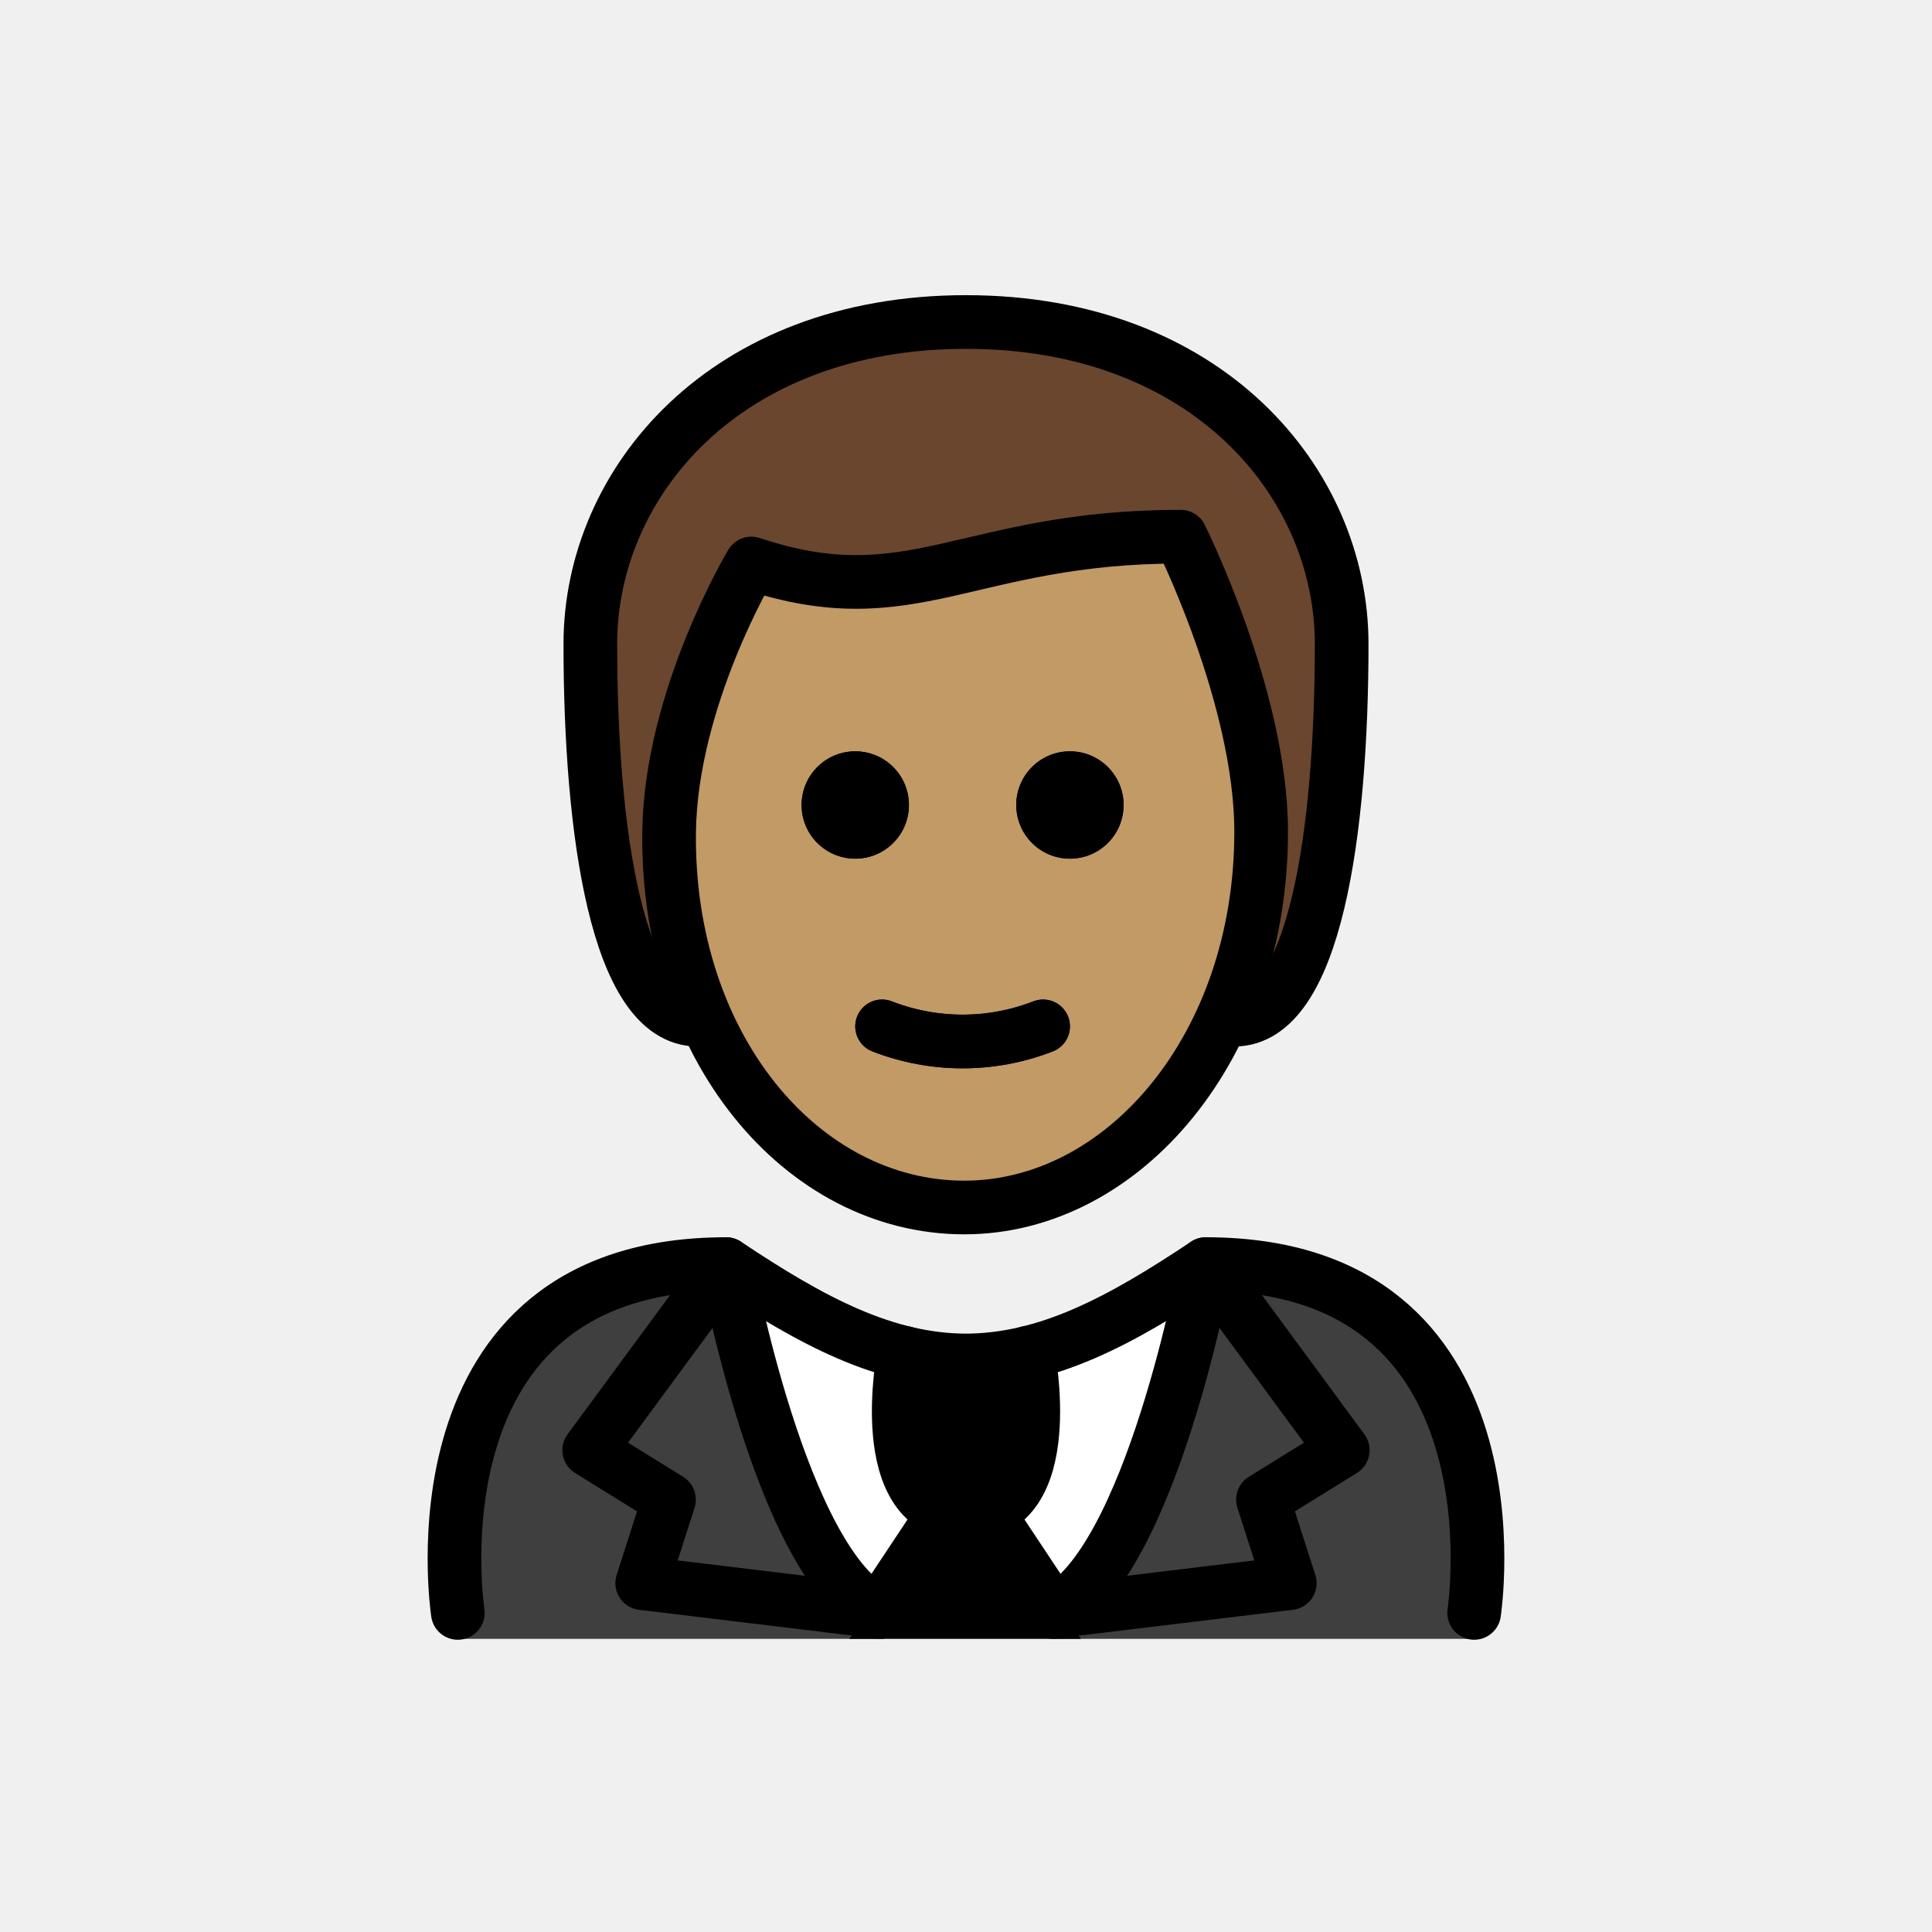
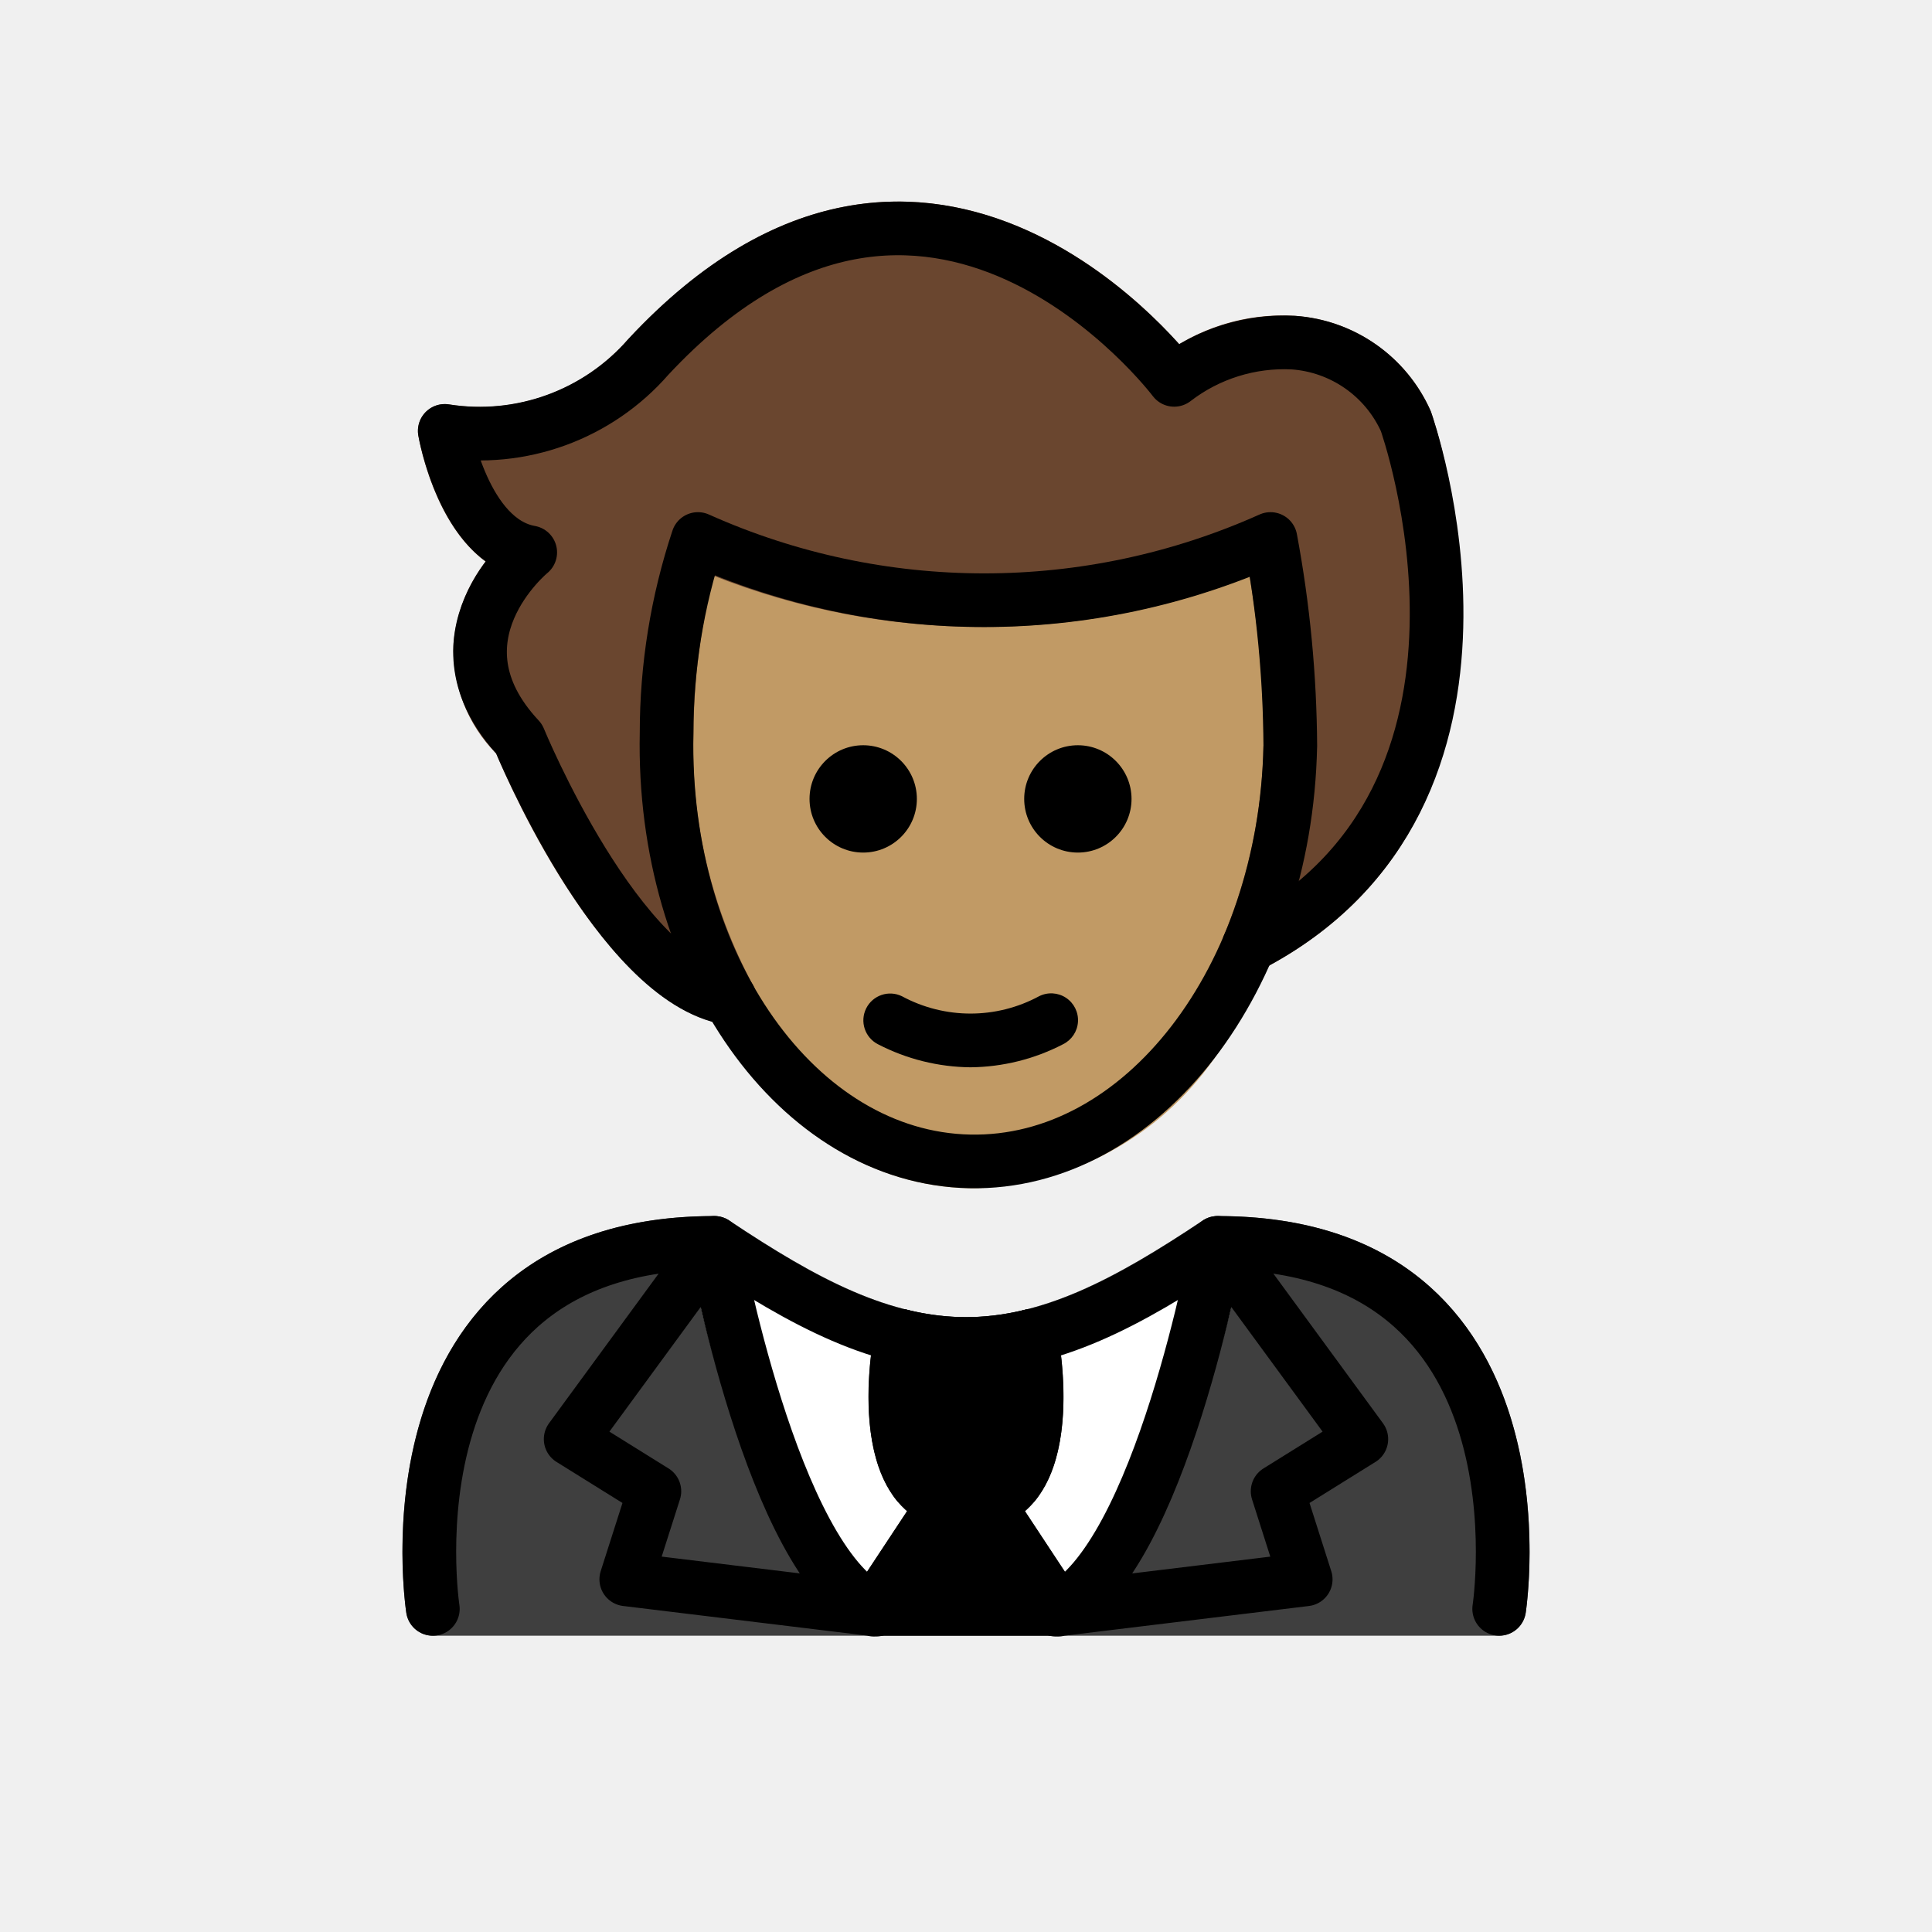
<svg xmlns="http://www.w3.org/2000/svg" id="emoji" viewBox="0 0 72 72">
-   <g id="hair">
-     <g id="hair-2">
-       <path fill="#6a462f" d="M26,38c-3,0-4-7-4-14,0-6,5-12,14-12s14,6,14,12c0,7-1,14-4,14" />
-     </g>
+   <g id="color">
+     <path fill="#3f3f3f" d="M55.869,60.958H16.131a1.001,1.001,0,0,1-.988-.848C15.1,59.829,14.126,53.174,17.84,48.845c2.008-2.339,4.963-3.525,8.783-3.525a1.001,1.001,0,0,1,.555.168c3.316,2.211,5.954,3.587,8.822,3.601,2.868-.014,5.505-1.39,8.822-3.601a1.001,1.001,0,0,1,.555-.168c3.821,0,6.776,1.187,8.783,3.526,3.714,4.329,2.74,10.983,2.697,11.265A1.001,1.001,0,0,1,55.869,60.958Z" />
+     <path fill="#fff" d="M46.358,46.513l.003-.014a.919.919,0,0,0-.002-.108.712.712,0,0,0-.1-.507.954.954,0,0,0-.049-.12l-.006-.006a1.001,1.001,0,0,0-.219-.218c-.021-.017-.036-.042-.058-.057-.009-.006-.021-.007-.03-.012a.994.994,0,0,0-.332-.133l-.007-.003a.935.935,0,0,0-.136.002.701.701,0,0,0-.498.108.935.935,0,0,0-.1.041C41.505,47.698,38.868,49.074,36,49.088c-2.862-.014-5.495-1.384-8.801-3.587l-.013-.009-.008-.005c-.017-.011-.038-.012-.056-.023a.766.766,0,0,0-.542-.127.948.948,0,0,0-.136-.002l-.007.003a.984.984,0,0,0-.47.25,1.002,1.002,0,0,0-.168.168l-.008.007a.963.963,0,0,0-.062.151.724.724,0,0,0-.087.517c.003.022-.005.043-.001.065l.002.008.003.016c.247,1.351,2.46,12.304,6.585,14.296a.997.997,0,0,0,.435.1h6.64a.997.997,0,0,0,.435-.1c4.131-1.995,6.375-12.974,6.618-14.302Z" />
+     <path fill="#000000" d="M40.259,59.467l-2.067-3.153a4.654,4.654,0,0,0,.374-.377c1.645-2.008.923-5.911.835-6.35-.001-.006-.006-.011-.007-.017s.001-.013-.001-.019a.936.936,0,0,0-.067-.144,1.002,1.002,0,0,0-.094-.202.965.965,0,0,0-.101-.1,1.21,1.21,0,0,0-.531-.3,901.051,901.051,0,0,0-.375-.003c-.01.002-.017.009-.027.011-.004.001-.008-.001-.012,0a8.905,8.905,0,0,1-4.372,0c-.004-.001-.009.001-.013,0-.01-.002-.017-.009-.027-.011a.982.982,0,0,0-.222.001,1.003,1.003,0,0,0-.15.001,4.706,4.706,0,0,0-.353.137.992.992,0,0,0-.193.176.943.943,0,0,0-.086.085.986.986,0,0,0-.104.223.925.925,0,0,0-.059.126c-.001.006.001.011-.001.017-.002.007-.007.012-.008.02-.088.439-.81,4.342.835,6.35a4.69,4.69,0,0,0,.38.373L31.741,59.45a.919.919,0,0,0-.048.981.999.999,0,0,0,.881.527h6.852a.998.998,0,0,0,.881-.527A.89.89,0,0,0,40.259,59.467Z" />
  </g>
  <g id="skin">
-     <g id="skin-2">
-       <path fill="#c19a65" d="M24.842,30.5c-.102,7.999,4.064,14,11,14,7.064,0,11.063-6,11.063-14,0-5-3-10-3-10-8,0-10,3-16,1A17.077,17.077,0,0,0,24.842,30.5Z" />
-     </g>
+     <path fill="#c19a65" d="M36.322,44.284c-.068,0-.138-.001-.206-.002C29.156,44.137,23.651,36.519,23.842,27.3a23.622,23.622,0,0,1,1.246-7.603,1.001,1.001,0,0,1,.586-.552.991.991,0,0,1,.804.059,25.356,25.356,0,0,0,20.476-.036,1,1,0,0,1,1.377.736,43.874,43.874,0,0,1,.755,7.934A19.764,19.764,0,0,1,45.242,39.46,11.316,11.316,0,0,1,36.322,44.284Z" />
  </g>
-   <g id="color">
-     <g>
-       <g>
-         <g>
-           <g>
-             <path fill="#fff" d="M54.938,60.906s2-13.797-10-13.797c-3.192,2.119-5.926,3.584-9,3.578h.125c-3.074.006-5.808-1.458-9-3.578-12,0-10,13.797-10,13.797" />
-             <g>
-               <path fill="#3f3f3f" d="M27.062,47.109c-12,0-10,13.967-10,13.967H32.956s-4.421-3.265-5.893-13.967" />
-               <path fill="#3f3f3f" d="M44.938,47.109c12,0,10,13.967,10,13.967H39.19s5.422-7.443,5.748-13.967" />
-             </g>
-           </g>
-           <path d="M33.693,50.598S32.486,56.62,36,56.62s2.307-6.021,2.307-6.021" />
-         </g>
-         <path fill="#3f3f3f" d="M35.15,56.802,32.734,60.44c-3.63-1.754-5.672-12.962-5.672-12.962l-5.105,6.935,2.974,1.842-.999,3.113L32.802,60.44" />
-         <path fill="#3f3f3f" d="M36.85,56.802,39.266,60.44c3.63-1.754,5.672-12.962,5.672-12.962l5.104,6.935-2.974,1.842.999,3.113L39.198,60.44" />
-       </g>
-       <polygon points="36 55.569 31.647 61.076 40.288 61.076 36 55.569" />
-     </g>
+   <g id="hair">
+     <path fill="#6a462f" d="M53.325,15.336a5.971,5.971,0,0,0-5.045-3.564,7.449,7.449,0,0,0-4.333,1.055c-1.389-1.553-5.031-5.044-9.91-5.3-3.695-.196-7.272,1.515-10.645,5.136A7.294,7.294,0,0,1,16.75,15.075a1,1,0,0,0-1.16,1.156c.069.399.638,3.329,2.508,4.697a5.824,5.824,0,0,0-1.196,3.048,5.514,5.514,0,0,0,1.587,4.104c.638,1.512,4.087,9.223,8.405,10.074.028.009.056.016.085.022.018.003.036.011.054.014a.995.995,0,0,0,.138.011c.007,0,.014.003.022.003a.994.994,0,0,0,.31-.056c.03-.01.058-.023.087-.035a.948.948,0,0,0,.094-.038c.024-.013.037-.036.059-.051a.977.977,0,0,0,.178-.155.962.962,0,0,0,.088-.105.982.982,0,0,0,.103-.206.962.962,0,0,0,.047-.132c.005-.022.018-.04.022-.063a131.672,131.672,0,0,1-.013-.326,215.659,215.659,0,0,0-.106-.325A18.542,18.542,0,0,1,25.842,27.32a25.05,25.05,0,0,1,.745-5.866,27.24,27.24,0,0,0,19.98.027,36.13,36.13,0,0,1,.52,6.277c0,.004.002.009.002.013l-.003.013a19.292,19.292,0,0,1-1.475,7.084c-.006.014-.003.029-.009.042a.993.993,0,0,0-.045.219.584.584,0,0,0,.017.353.98.98,0,0,0,.054.189c.007.015.006.032.013.047a.941.941,0,0,0,.09.113,1.912,1.912,0,0,0,.408.348c.014.006.029.004.044.009a.982.982,0,0,0,.209.043,1.06,1.06,0,0,0,.139.028c.016,0,.03-.006.046-.007.03-.001.058-.009.087-.013a.987.987,0,0,0,.268-.076c.018-.008.038-.007.057-.016C58.49,30.209,53.384,15.503,53.325,15.336Z" />
  </g>
  <g id="line">
-     <g>
-       <path d="M41.873,30a2,2,0,1,1-2-2,2,2,0,0,1,2,2" />
-       <path d="M33.873,30a2,2,0,1,1-2-2,2,2,0,0,1,2,2" />
-       <path fill="none" stroke="#000" stroke-linecap="round" stroke-linejoin="round" stroke-width="2" d="M32.873,38.25a8.274,8.274,0,0,0,6,0" />
-       <path fill="none" stroke="#000" stroke-linecap="round" stroke-linejoin="round" stroke-width="2" d="M26,38c-3,0-4-7-4-14,0-6,5-12,14-12s14,6,14,12c0,7-1,14-4,14" />
-       <path d="M41.873,30a2,2,0,1,1-2-2,2,2,0,0,1,2,2" />
-       <path d="M33.873,30a2,2,0,1,1-2-2,2,2,0,0,1,2,2" />
-       <path fill="none" stroke="#000" stroke-linejoin="round" stroke-width="2" d="M24.936,31c-.102,7.999,4.936,14,11,14C41.873,45,47,39,47,31c0-5-3-11-3-11-8,0-10,3-16,1C28,21,25,26,24.936,31Z" />
-       <path fill="none" stroke="#000" stroke-linecap="round" stroke-linejoin="round" stroke-width="2" d="M32.873,38.25a8.274,8.274,0,0,0,6,0" />
-       <path fill="none" stroke="#000" stroke-linecap="round" stroke-linejoin="round" stroke-width="2" d="M33.693,50.412S32.486,56.433,36,56.433s2.307-6.021,2.307-6.021" />
-       <path fill="none" stroke="#000" stroke-linecap="round" stroke-linejoin="round" stroke-width="2" d="M35.15,56.433l-2.415,3.638c-3.63-1.754-5.672-12.962-5.672-12.962l-5.105,6.935,2.974,1.842-.999,3.113,8.869,1.072" />
-       <path fill="none" stroke="#000" stroke-linecap="round" stroke-linejoin="round" stroke-width="2" d="M36.85,56.433l2.415,3.638c3.63-1.754,5.672-12.962,5.672-12.962l5.104,6.935-2.974,1.842.999,3.113-8.869,1.072" />
-       <path fill="none" stroke="#000" stroke-linecap="round" stroke-linejoin="round" stroke-width="2" d="M17.062,60.109s-2-13,10-13c3.192,2.128,5.926,3.598,9,3.592h-.125c3.074.006,5.808-1.464,9-3.592,12,0,10,13,10,13" />
-     </g>
+     <path fill="none" stroke="#000" stroke-linecap="round" stroke-linejoin="round" stroke-width="2" d="M48.086,27.805a43.376,43.376,0,0,0-.738-7.718h0a26.091,26.091,0,0,1-21.338,0A22.928,22.928,0,0,0,24.842,27.32c-.181,8.682,4.875,15.828,11.294,15.962s11.768-6.796,11.949-15.477" />
+     <path fill="none" stroke="#000" stroke-linecap="round" stroke-linejoin="round" stroke-width="2" d="M46.53,35.26C57.386,29.654,52.39,15.692,52.39,15.692a4.981,4.981,0,0,0-4.198-2.924,6.719,6.719,0,0,0-4.434,1.388S34.646,2.055,24.171,13.29a8.345,8.345,0,0,1-7.597,2.768s.714,4.088,3.186,4.528c0,0-3.916,3.204-.416,6.947,0,0,3.687,8.997,7.847,9.669" />
+     <path d="M42.169,29.773a2,2,0,1,1-2-2,2.001,2.001,0,0,1,2,2" />
+     <path d="M34.169,29.773a2,2,0,1,1-2-2,2.001,2.001,0,0,1,2,2" />
+     <path d="M36.168,39.775a7.652,7.652,0,0,1-3.447-.858,1,1,0,0,1,.894-1.789,5.377,5.377,0,0,0,5.106,0,1,1,0,1,1,.894,1.789A7.653,7.653,0,0,1,36.168,39.775Z" />
+     <path fill="none" stroke="#000" stroke-linecap="round" stroke-linejoin="round" stroke-width="2" d="M33.579,49.785S32.314,56.102,36,56.102s2.421-6.318,2.421-6.318" />
+     <path fill="none" stroke="#000" stroke-linecap="round" stroke-linejoin="round" stroke-width="2" d="M35.108,56.153l-2.534,3.836c-3.808-1.849-5.951-13.67-5.951-13.67l-5.356,7.313,3.12,1.942-1.048,3.283,9.305,1.131" />
+     <path fill="none" stroke="#000" stroke-linecap="round" stroke-linejoin="round" stroke-width="2" d="M36.892,56.153l2.534,3.836c3.808-1.849,5.951-13.67,5.951-13.67l5.356,7.313-3.12,1.942L48.66,58.858l-9.305,1.131" />
+     <path fill="none" stroke="#000" stroke-linecap="round" stroke-linejoin="round" stroke-width="2" d="M16.131,59.959S14.033,46.319,26.623,46.319c3.349,2.233,6.218,3.775,9.443,3.769h-.131c3.225.007,6.094-1.536,9.443-3.769,12.59,0,10.492,13.639,10.492,13.639" />
  </g>
</svg>
